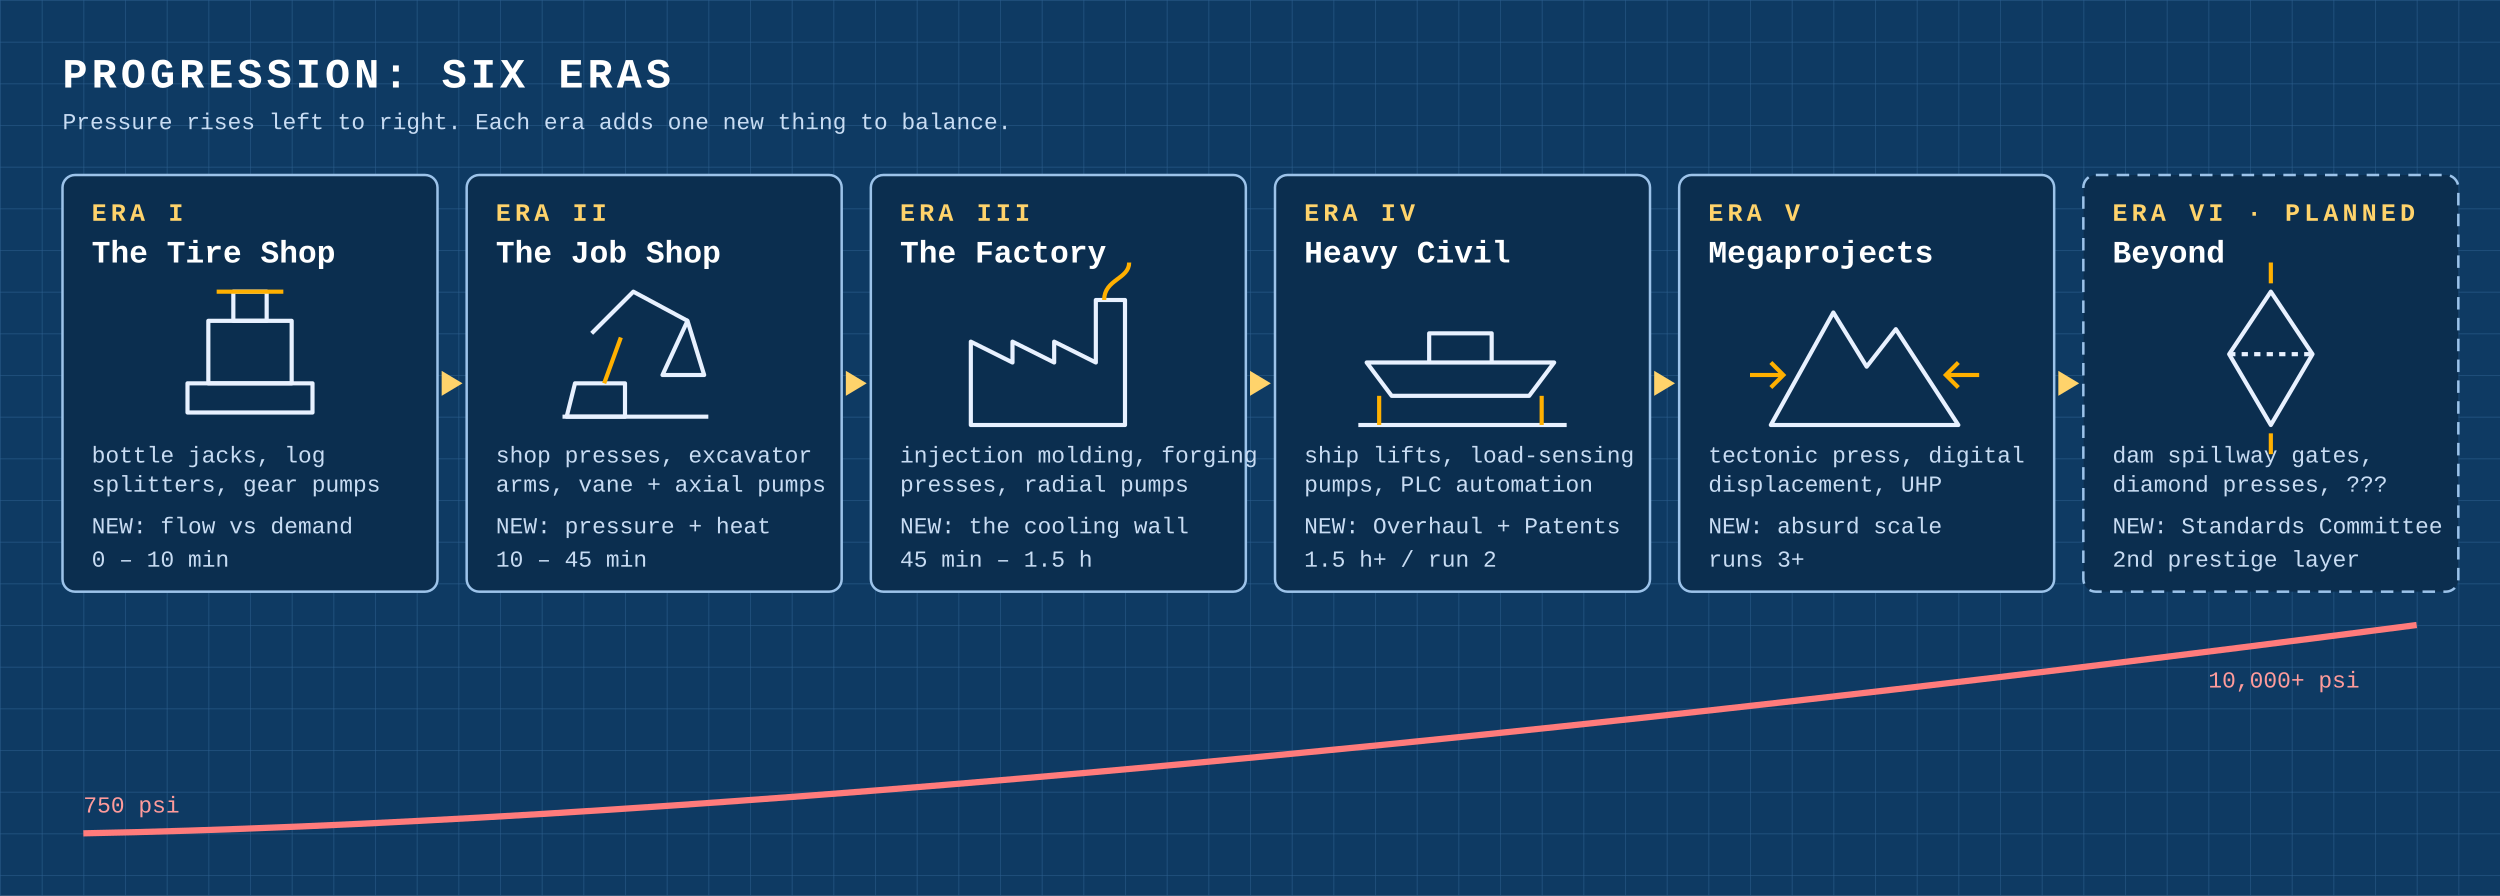
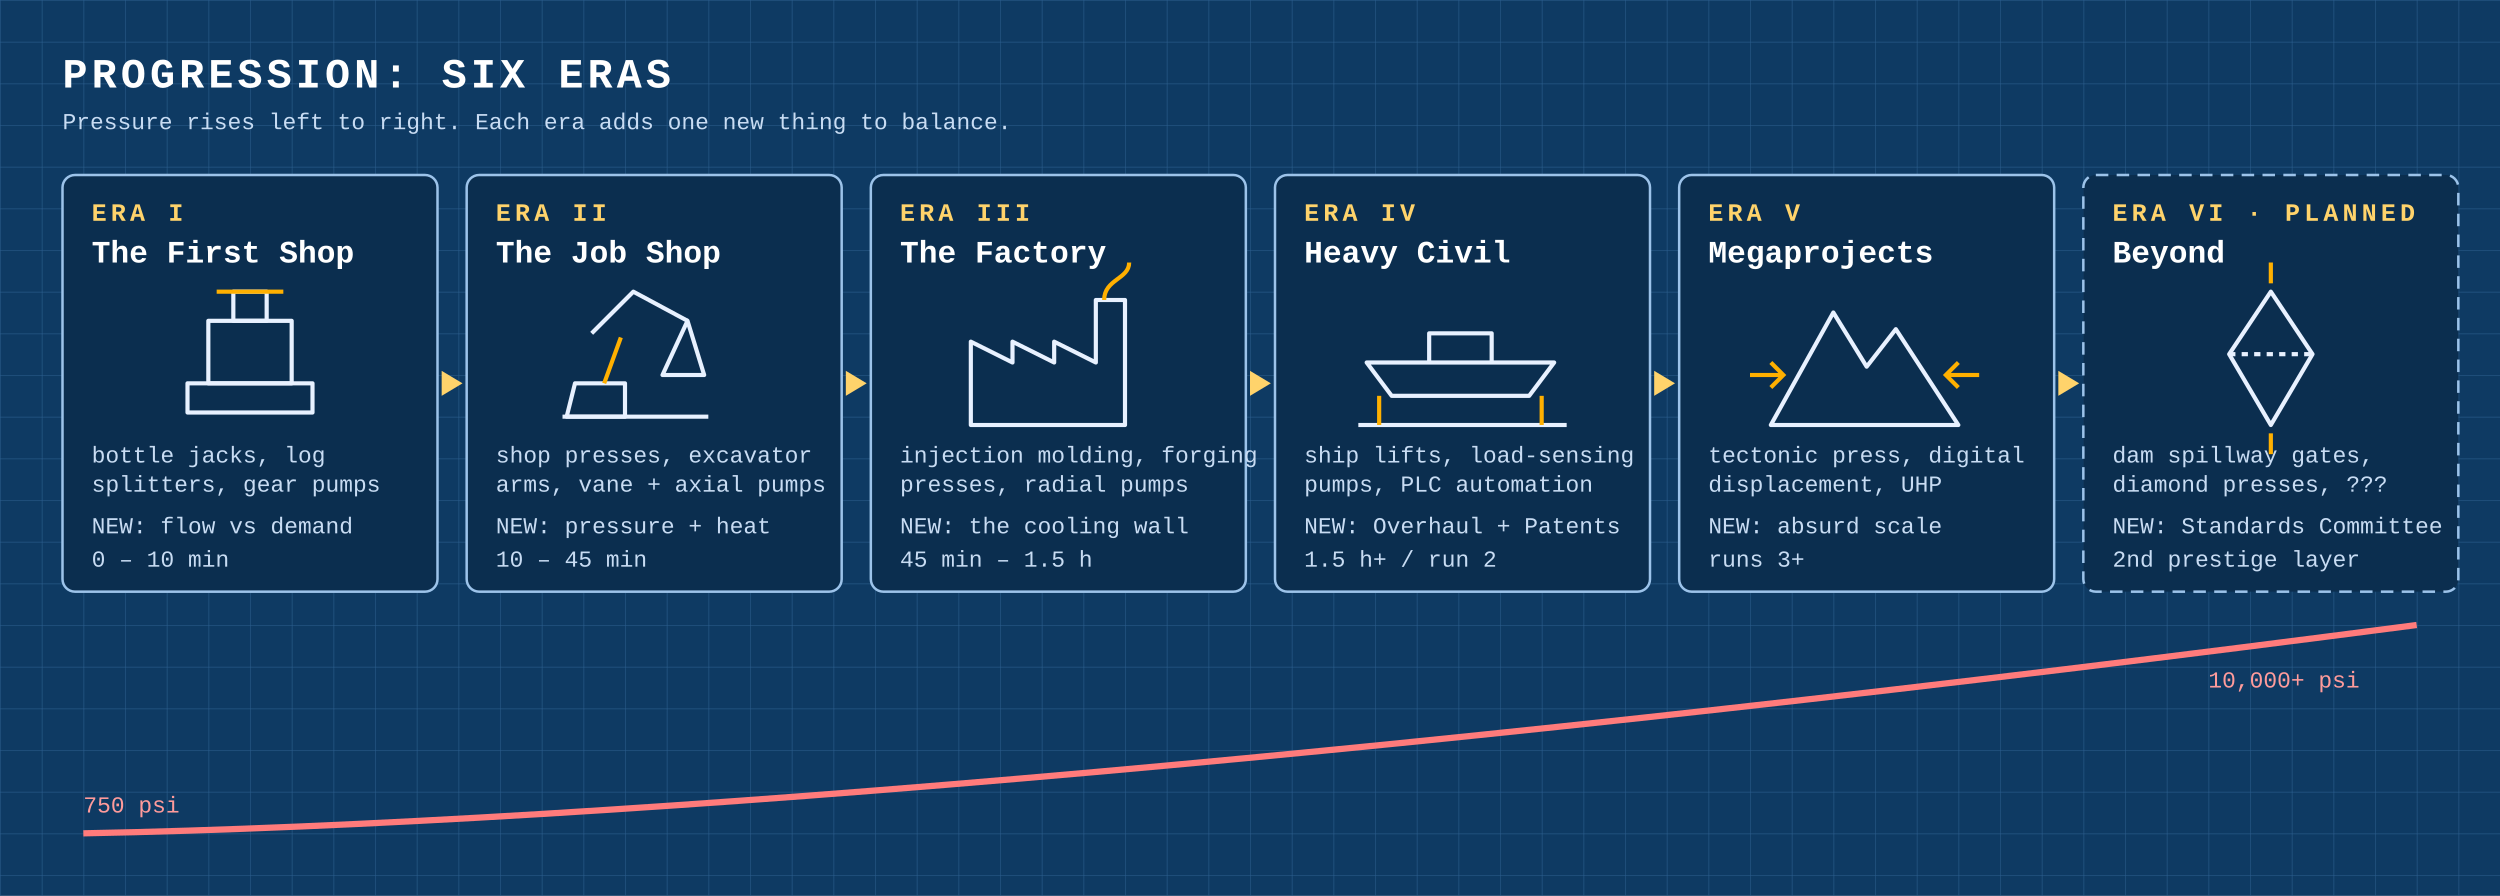
<svg xmlns="http://www.w3.org/2000/svg" viewBox="0 0 1200 430" font-family="'Courier New', monospace">
  <defs>
    <pattern id="grid" width="20" height="20" patternUnits="userSpaceOnUse">
      <path d="M20 0 H0 V20" fill="none" stroke="#2c5f8f" stroke-width="0.5" />
    </pattern>
    <style>
      .bp { fill: none; stroke: #e8f1ff; stroke-width: 2; stroke-linejoin: round; }
      .acc { fill: none; stroke: #ffb000; stroke-width: 2; }
      .card { fill: #0b2e4f; stroke: #9cc3ea; stroke-width: 1.2; }
      .card.future { stroke-dasharray: 6 4; }
      .h { fill: #fff; font-size: 20px; font-weight: bold; letter-spacing: 2px; }
      .era { fill: #ffd36b; font-size: 12px; font-weight: bold; letter-spacing: 2px; }
      .name { fill: #fff; font-size: 15px; font-weight: bold; }
      .t { fill: #c8dcf3; font-size: 11px; }
      .psi { fill: #ff9b9b; font-size: 11px; }
    </style>
  </defs>
  <rect width="1200" height="430" fill="#0e3a63" />
  <rect width="1200" height="430" fill="url(#grid)" />
  <text class="h" x="30" y="42">PROGRESSION: SIX ERAS</text>
  <text class="t" x="30" y="62">Pressure rises left to right. Each era adds one new thing to balance.</text>
  <path d="M40 400 C 300 395, 700 360, 1160 300" fill="none" stroke="#ff7b7b" stroke-width="3" />
  <text class="psi" x="40" y="390">750 psi</text>
  <text class="psi" x="1060" y="330">10,000+ psi</text>
  <rect class="card" x="30" y="84" width="180" height="200" rx="6" />
  <text class="era" x="44" y="106">ERA I</text>
-   <text class="name" x="44" y="126">The Tire Shop</text>
+   <text class="name" x="44" y="126">The First Shop</text>
  <g transform="translate(90 140)">
    <rect class="bp" x="0" y="44" width="60" height="14" />
    <rect class="bp" x="10" y="14" width="40" height="30" />
    <rect class="bp" x="22" y="0" width="16" height="14" />
    <path class="acc" d="M14 0 H46" />
  </g>
  <text class="t" x="44" y="222">bottle jacks, log</text>
  <text class="t" x="44" y="236">splitters, gear pumps</text>
  <text class="t" x="44" y="256" fill="#ffd36b">NEW: flow vs demand</text>
  <text class="t" x="44" y="272">0 – 10 min</text>
  <rect class="card" x="224" y="84" width="180" height="200" rx="6" />
  <text class="era" x="238" y="106">ERA II</text>
  <text class="name" x="238" y="126">The Job Shop</text>
  <g transform="translate(270 140)">
    <path class="bp" d="M0 60 H70 M14 20 L34 0 L60 14" />
    <path class="bp" d="M60 14 L68 40 L48 40 Z" />
    <path class="bp" d="M2 60 H30 V44 H6 Z" />
    <path class="acc" d="M20 44 L28 22" />
  </g>
  <text class="t" x="238" y="222">shop presses, excavator</text>
  <text class="t" x="238" y="236">arms, vane + axial pumps</text>
  <text class="t" x="238" y="256" fill="#ffd36b">NEW: pressure + heat</text>
  <text class="t" x="238" y="272">10 – 45 min</text>
  <rect class="card" x="418" y="84" width="180" height="200" rx="6" />
  <text class="era" x="432" y="106">ERA III</text>
  <text class="name" x="432" y="126">The Factory</text>
  <g transform="translate(466 140)">
    <path class="bp" d="M0 64 V24 L20 34 V24 L40 34 V24 L60 34 V4 H74 V64 Z" />
    <path class="acc" d="M64 4 C 64 -6, 76 -6, 76 -14" />
  </g>
  <text class="t" x="432" y="222">injection molding, forging</text>
  <text class="t" x="432" y="236">presses, radial pumps</text>
  <text class="t" x="432" y="256" fill="#ffd36b">NEW: the cooling wall</text>
  <text class="t" x="432" y="272">45 min – 1.5 h</text>
  <rect class="card" x="612" y="84" width="180" height="200" rx="6" />
  <text class="era" x="626" y="106">ERA IV</text>
  <text class="name" x="626" y="126">Heavy Civil</text>
  <g transform="translate(656 140)">
    <path class="bp" d="M0 34 H90 L78 50 H12 Z M30 34 V20 H60 V34" />
    <path class="bp" d="M-4 64 H96" />
    <path class="acc" d="M6 64 V50 M84 64 V50" />
  </g>
  <text class="t" x="626" y="222">ship lifts, load-sensing</text>
  <text class="t" x="626" y="236">pumps, PLC automation</text>
  <text class="t" x="626" y="256" fill="#ffd36b">NEW: Overhaul + Patents</text>
  <text class="t" x="626" y="272">1.5 h+ / run 2</text>
  <rect class="card" x="806" y="84" width="180" height="200" rx="6" />
  <text class="era" x="820" y="106">ERA V</text>
  <text class="name" x="820" y="126">Megaprojects</text>
  <g transform="translate(850 140)">
    <path class="bp" d="M0 64 L30 10 L46 36 L60 18 L90 64 Z" />
    <path class="acc" d="M-10 40 H6 M0 34 L6 40 L0 46 M100 40 H84 M90 34 L84 40 L90 46" />
  </g>
  <text class="t" x="820" y="222">tectonic press, digital</text>
  <text class="t" x="820" y="236">displacement, UHP</text>
  <text class="t" x="820" y="256" fill="#ffd36b">NEW: absurd scale</text>
  <text class="t" x="820" y="272">runs 3+</text>
  <rect class="card future" x="1000" y="84" width="180" height="200" rx="6" />
  <text class="era" x="1014" y="106">ERA VI · PLANNED</text>
  <text class="name" x="1014" y="126">Beyond</text>
  <g transform="translate(1060 140)">
    <path class="bp" d="M30 0 L50 30 L30 64 L10 30 Z" />
    <path class="acc" d="M30 -4 V-14 M30 68 V78" />
    <path class="bp" d="M10 30 H50" stroke-dasharray="3 3" />
  </g>
  <text class="t" x="1014" y="222">dam spillway gates,</text>
  <text class="t" x="1014" y="236">diamond presses, ???</text>
  <text class="t" x="1014" y="256" fill="#ffd36b">NEW: Standards Committee</text>
  <text class="t" x="1014" y="272">2nd prestige layer</text>
  <g fill="#ffd36b">
    <path d="M222 184 l-10 -6 v12 Z" />
    <path d="M416 184 l-10 -6 v12 Z" />
    <path d="M610 184 l-10 -6 v12 Z" />
    <path d="M804 184 l-10 -6 v12 Z" />
    <path d="M998 184 l-10 -6 v12 Z" />
  </g>
</svg>
